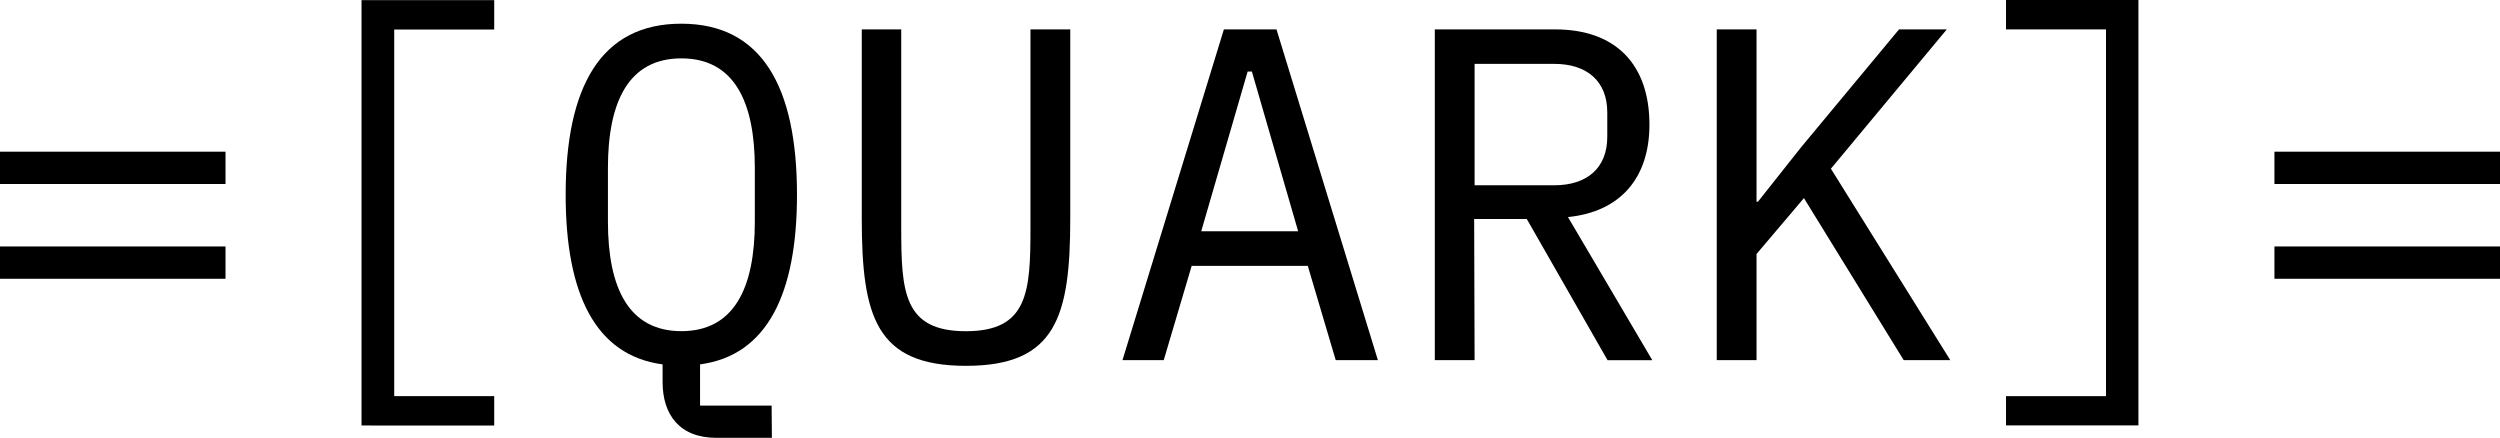
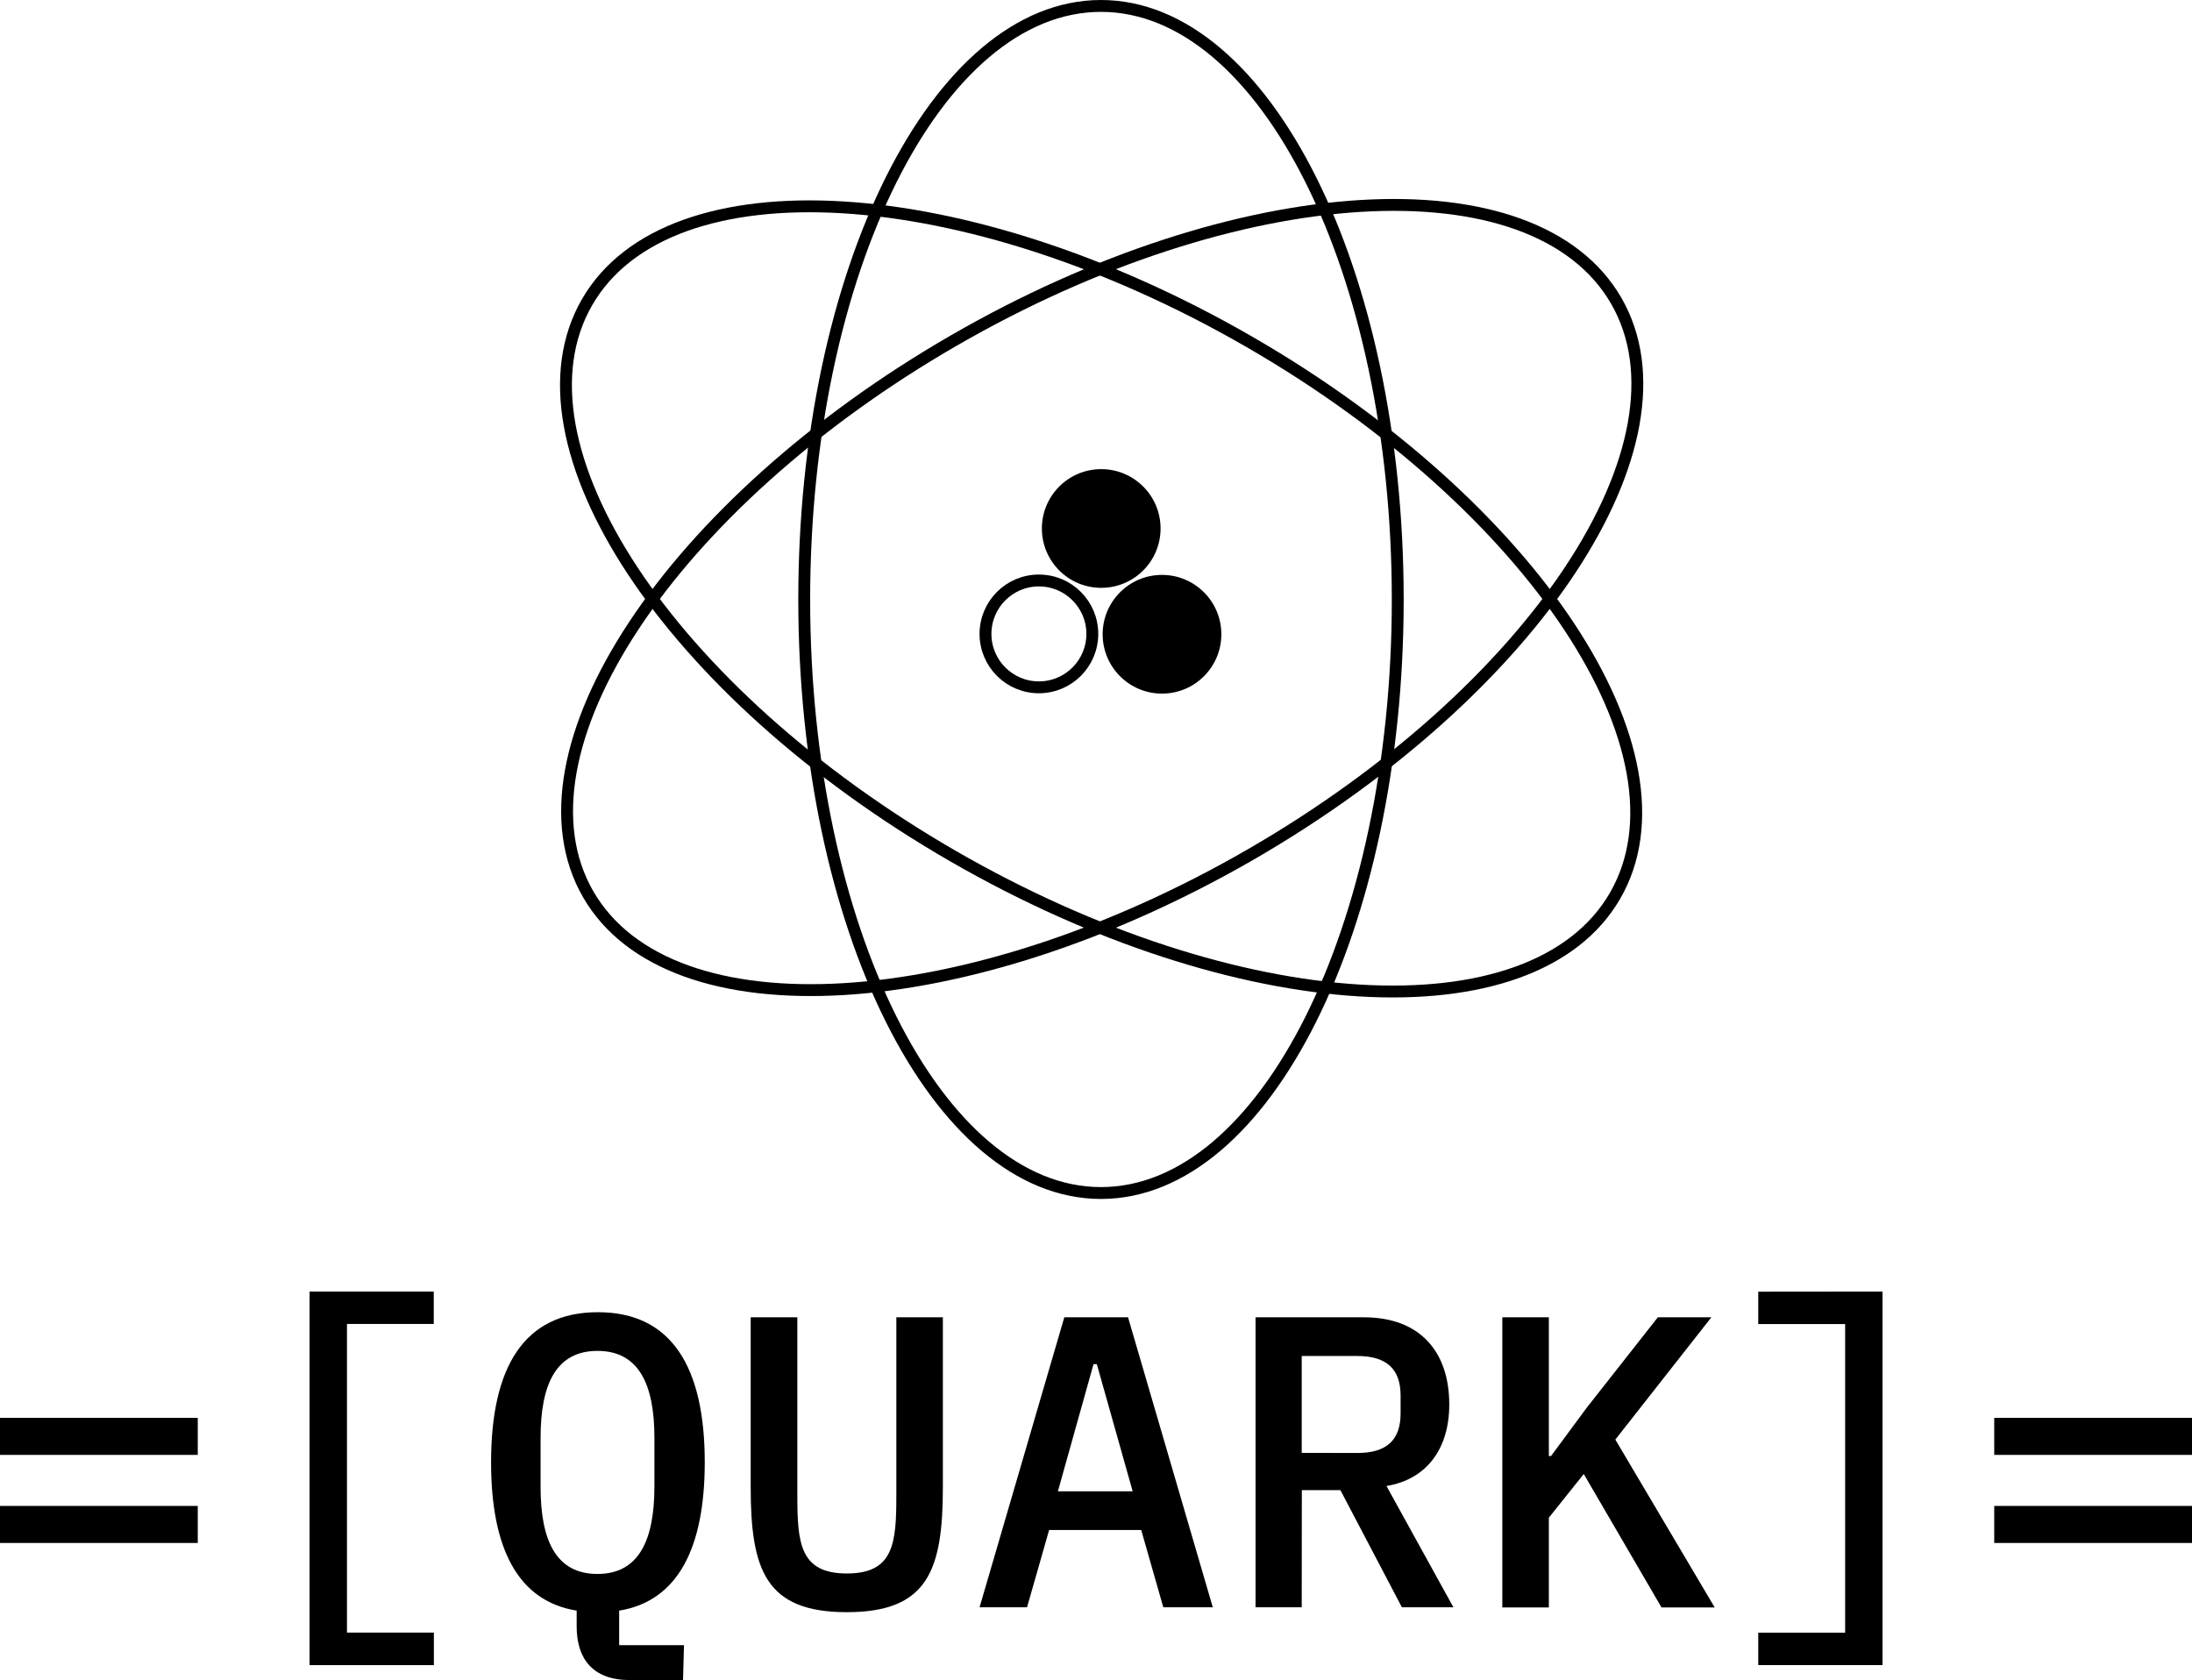
- <svg xmlns="http://www.w3.org/2000/svg" id="Layer_1" data-name="Layer 1" viewBox="0 0 464.28 81.31">
+ <svg xmlns="http://www.w3.org/2000/svg" id="Layer_1" data-name="Layer 1" viewBox="0 0 184.66 141.52">
  <defs>
-     <style>.cls-1{isolation:isolate;}</style>
+     <style>.cls-1,.cls-2{fill:none;stroke:#000;stroke-miterlimit:10;}.cls-1{stroke-width:3px;}</style>
  </defs>
-   <g class="cls-1">
-     <path d="M5.46,42V36H47.34v6Zm0,17.6v-6H47.34v6Z" transform="translate(-5.46 -7.83)" />
-     <path d="M72.6,86.85v-79H97.24v5.46H78.67V81.4H97.24v5.46Z" transform="translate(-5.46 -7.83)" />
-     <path d="M148.81,89.14h-10.3c-6.86,0-10-4.31-10-10.38V75.5c-12.5-1.67-18-13.11-18-31.5,0-20.06,6.51-31.77,21.47-31.77S153.47,23.94,153.47,44c0,18.39-5.54,29.83-18,31.5v7.66h13.29ZM145.64,49V39c0-12.32-3.87-20.33-13.64-20.33s-13.64,8-13.64,20.33V49c0,12.32,3.87,20.33,13.64,20.33S145.64,61.33,145.64,49Z" transform="translate(-5.46 -7.83)" />
-     <path d="M172.83,13.29V50.16c0,11.88.44,19.18,12,19.18s12-7.3,12-19.18V13.29h7.39V48.4c0,18.22-2.64,27.37-19.36,27.37s-19.36-9.15-19.36-27.37V13.29Z" transform="translate(-5.46 -7.83)" />
-     <path d="M253.52,74.71,248.33,57.2H226.77l-5.19,17.51h-7.66l18.83-61.42h9.77l18.83,61.42ZM237.95,21.12h-.79l-8.62,29.66h18Z" transform="translate(-5.46 -7.83)" />
-     <path d="M279.31,74.71h-7.39V13.29h22.35c11.35,0,17.51,6.6,17.51,17.69,0,9.86-5.37,16.19-15.13,17.16l15.66,26.58H304l-15-26.22h-9.77Zm14.78-32.47c6.16,0,9.86-3.26,9.86-9V28.69c0-5.72-3.7-9-9.86-9H279.31V42.24Z" transform="translate(-5.46 -7.83)" />
-     <path d="M340.47,44.62,331.67,55V74.71h-7.39V13.29h7.39v32h.26L340,35.11l18.13-21.82H367L345.48,39.16l22.17,35.55H359Z" transform="translate(-5.46 -7.83)" />
-     <path d="M402.59,7.83v79H378V81.4h18.57V13.29H378V7.83Z" transform="translate(-5.46 -7.83)" />
-     <path d="M427.85,42V36h41.89v6Zm0,17.6v-6h41.89v6Z" transform="translate(-5.46 -7.83)" />
-   </g>
+   <circle cx="97.89" cy="53.43" r="5" />
+   <path class="cls-1" d="M94.58,58.43" transform="translate(-2.17 -7.73)" />
+   <circle class="cls-2" cx="87.52" cy="53.4" r="4.5" />
+   <circle cx="92.77" cy="44.52" r="5" />
+   <ellipse class="cls-2" cx="94.93" cy="58.19" rx="25" ry="50" transform="translate(-5.1 103.57) rotate(-60)" />
+   <ellipse class="cls-2" cx="95.03" cy="58.07" rx="50" ry="25" transform="translate(-18.48 47.56) rotate(-30)" />
+   <ellipse class="cls-2" cx="92.75" cy="50.5" rx="25" ry="50" />
+   <path d="M2.17,130.29v-3.12H18.83v3.12Zm0,7.42v-3.12H18.83v3.12Z" transform="translate(-2.17 -7.73)" />
+   <path d="M28.25,148V116.53H38.71v2.73H31.4v26h7.32V148Z" transform="translate(-2.17 -7.73)" />
+   <path d="M59.71,149.26H55.23c-3.15,0-4.48-1.82-4.48-4.52v-1.33c-5-.81-7.21-5.32-7.21-12.5,0-8,2.77-12.64,9-12.64s9,4.66,9,12.64c0,7.18-2.24,11.69-7.21,12.5v2.91h5.46ZM57.3,132.95v-4.1c0-4.48-1.3-7.32-4.8-7.32s-4.79,2.84-4.79,7.32V133c0,4.48,1.29,7.32,4.79,7.32S57.3,137.46,57.3,132.95Z" transform="translate(-2.17 -7.73)" />
+   <path d="M69.34,118.7v15c0,4,.21,6.58,4.17,6.58s4.17-2.56,4.17-6.58v-15h3.92V133c0,7-1.26,10.54-8.09,10.54S65.41,140,65.41,133V118.7Z" transform="translate(-2.17 -7.73)" />
+   <path d="M100.17,143.13l-1.86-6.51H90.55l-1.86,6.51h-4l7.14-24.43H97.2l7.14,24.43Zm-5.6-20.48h-.28l-3,10.71h6.3Z" transform="translate(-2.17 -7.73)" />
+   <path d="M111.83,143.13h-3.89V118.7h9.14c4.62,0,7.18,2.8,7.18,7.35,0,3.71-1.89,6.3-5.29,6.86l5.64,10.22h-4.34l-5.18-9.87h-3.25Zm4.69-13c2.45,0,3.64-1.08,3.64-3.33v-1.51c0-2.24-1.19-3.33-3.64-3.33h-4.69v8.16Z" transform="translate(-2.17 -7.73)" />
+   <path d="M135.59,131.9l-2.94,3.68v7.56h-3.92V118.7h3.92v11.69h.18l3-4.06,6-7.63h4.51L138.25,129l8.37,14.14h-4.48Z" transform="translate(-2.17 -7.73)" />
+   <path d="M160.76,116.53V148H150.29v-2.73h7.32v-26h-7.32v-2.73Z" transform="translate(-2.17 -7.73)" />
+   <path d="M170.17,130.29v-3.12h16.66v3.12Zm0,7.42v-3.12h16.66v3.12Z" transform="translate(-2.17 -7.73)" />
</svg>
